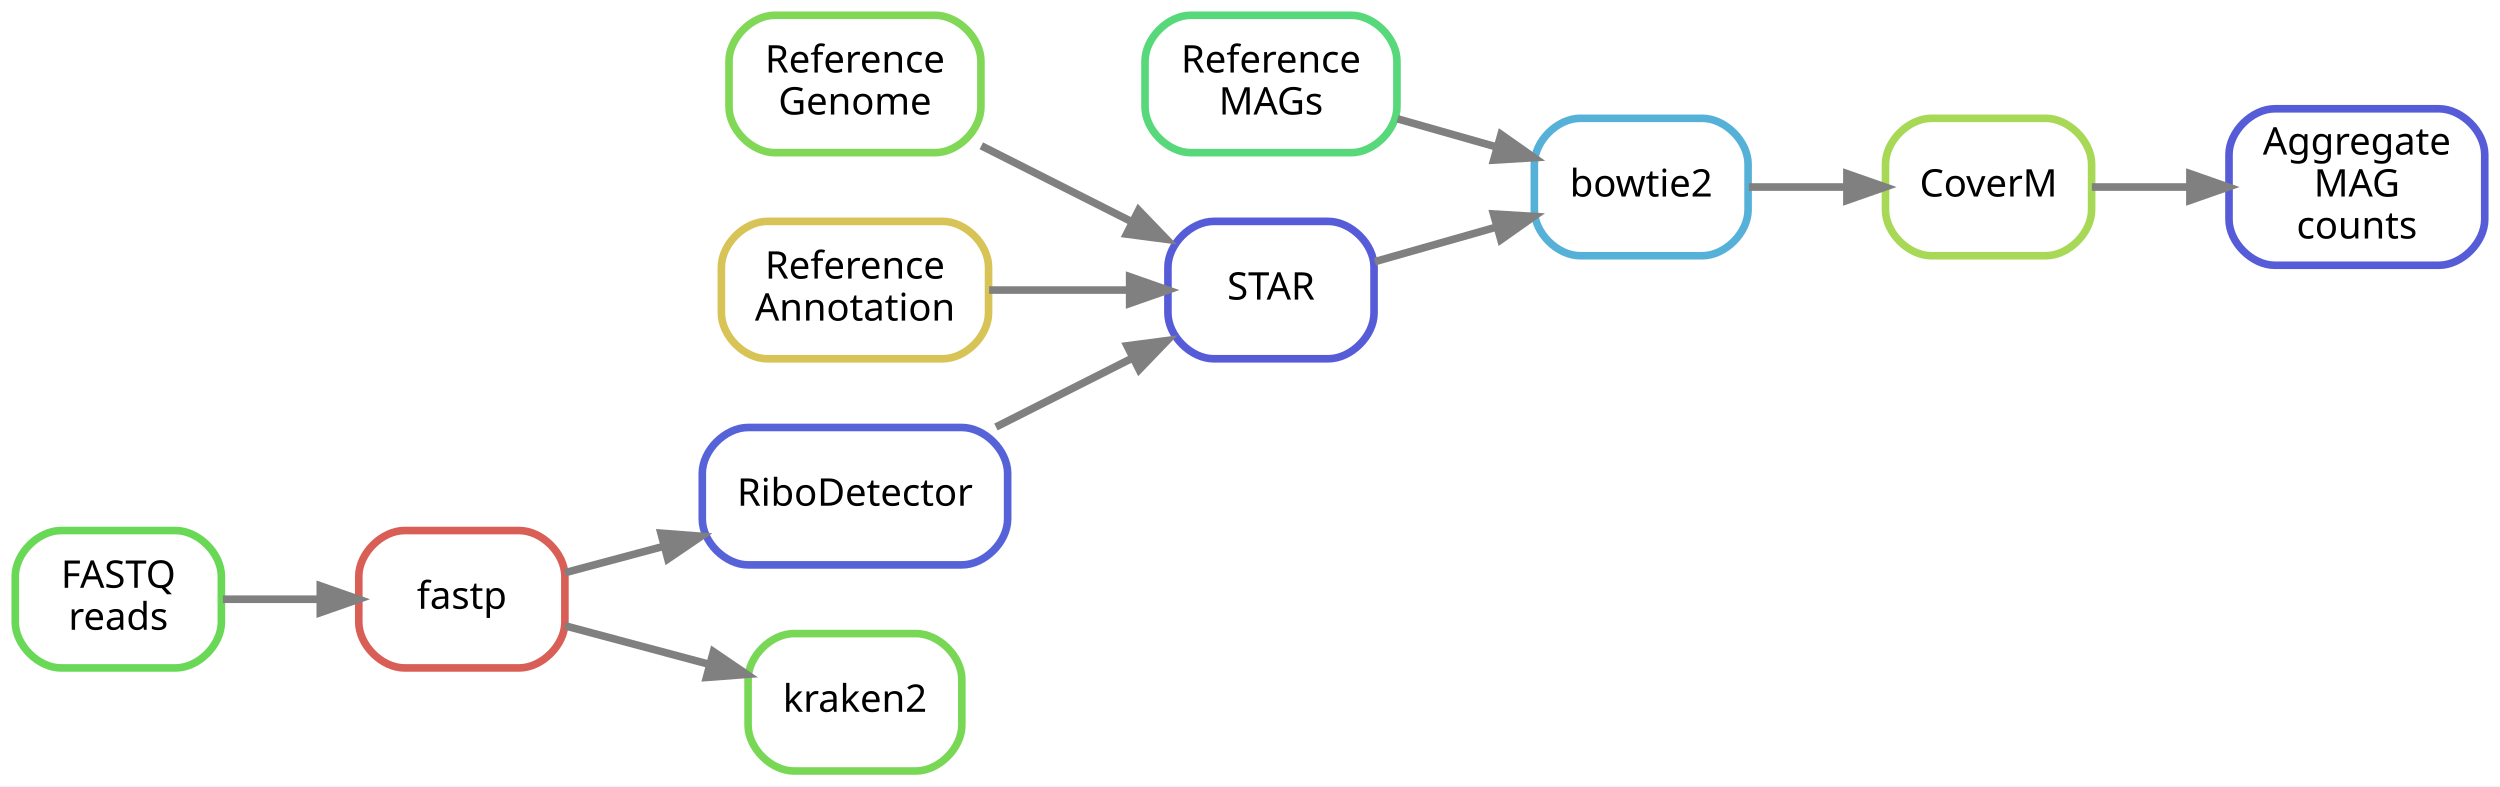
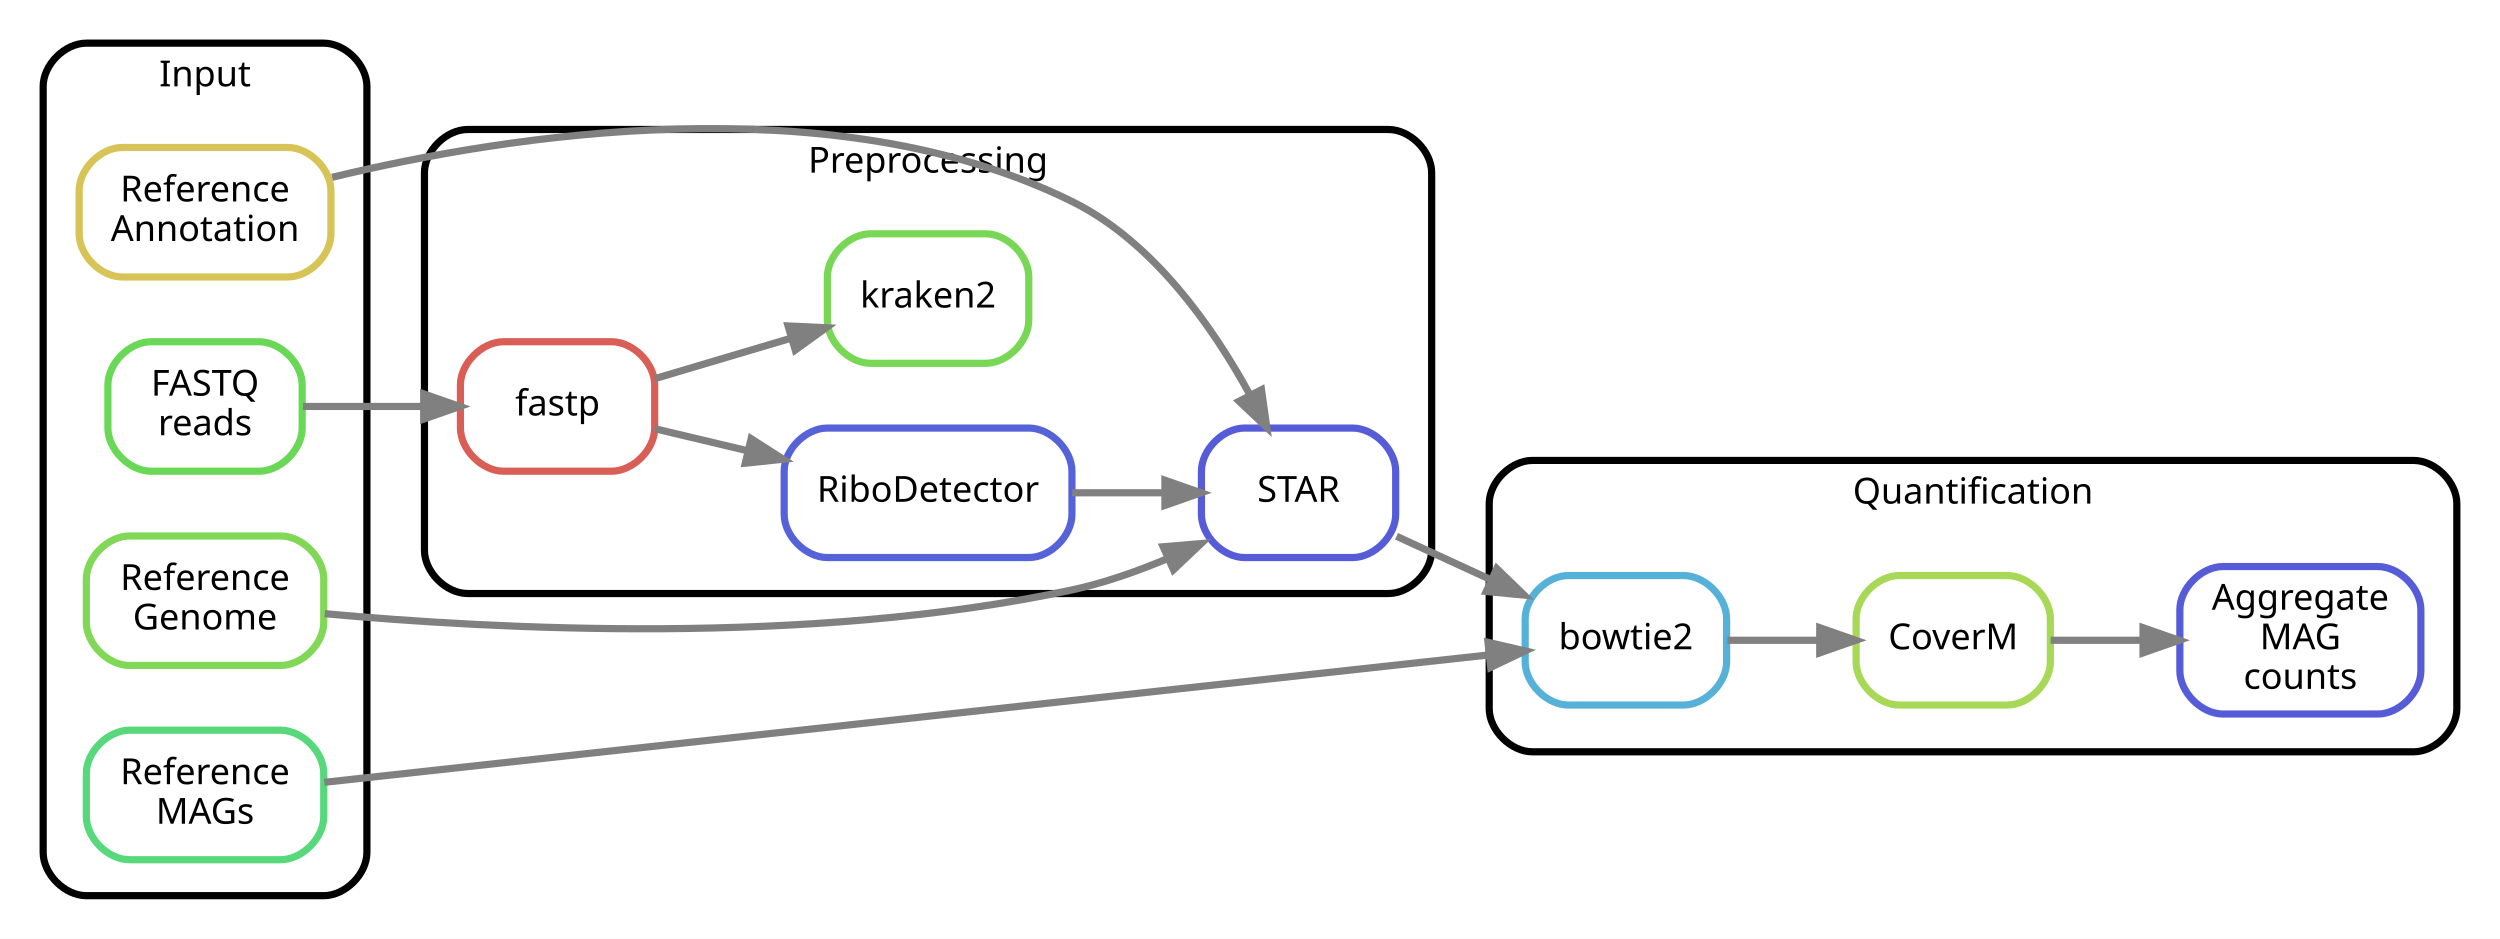
- <svg xmlns="http://www.w3.org/2000/svg" width="655pt" height="206pt" viewBox="0.00 0.00 655.00 206.00">
-   <g id="graph0" class="graph" transform="scale(1 1) rotate(0) translate(4 202)">
-     <polygon fill="white" stroke="transparent" points="-4,4 -4,-202 651,-202 651,4 -4,4" />
+ <svg xmlns="http://www.w3.org/2000/svg" width="695pt" height="261pt" viewBox="0.00 0.00 695.00 261.00">
+   <g id="graph0" class="graph" transform="scale(1 1) rotate(0) translate(4 257)">
+     <polygon fill="white" stroke="transparent" points="-4,4 -4,-257 691,-257 691,4 -4,4" />
+     <g id="clust1" class="cluster">
+       <path fill="white" stroke="black" stroke-width="2" d="M20,-8C20,-8 86,-8 86,-8 92,-8 98,-14 98,-20 98,-20 98,-233 98,-233 98,-239 92,-245 86,-245 86,-245 20,-245 20,-245 14,-245 8,-239 8,-233 8,-233 8,-20 8,-20 8,-14 14,-8 20,-8" />
+       <text text-anchor="middle" x="53" y="-233" font-family="sans" font-size="10.00">Input</text>
+     </g>
+     <g id="clust2" class="cluster">
+       <path fill="white" stroke="black" stroke-width="2" d="M126,-92C126,-92 382,-92 382,-92 388,-92 394,-98 394,-104 394,-104 394,-209 394,-209 394,-215 388,-221 382,-221 382,-221 126,-221 126,-221 120,-221 114,-215 114,-209 114,-209 114,-104 114,-104 114,-98 120,-92 126,-92" />
+       <text text-anchor="middle" x="254" y="-209" font-family="sans" font-size="10.00">Preprocessing</text>
+     </g>
+     <g id="clust3" class="cluster">
+       <path fill="white" stroke="black" stroke-width="2" d="M422,-48C422,-48 667,-48 667,-48 673,-48 679,-54 679,-60 679,-60 679,-117 679,-117 679,-123 673,-129 667,-129 667,-129 422,-129 422,-129 416,-129 410,-123 410,-117 410,-117 410,-60 410,-60 410,-54 416,-48 422,-48" />
+       <text text-anchor="middle" x="544.5" y="-117" font-family="sans" font-size="10.00">Quantification</text>
+     </g>
    <g id="node1" class="node">
-       <path fill="none" stroke="#d85e56" stroke-width="2" d="M132,-63C132,-63 102,-63 102,-63 96,-63 90,-57 90,-51 90,-51 90,-39 90,-39 90,-33 96,-27 102,-27 102,-27 132,-27 132,-27 138,-27 144,-33 144,-39 144,-39 144,-51 144,-51 144,-57 138,-63 132,-63" />
-       <text text-anchor="middle" x="117" y="-42.5" font-family="sans" font-size="10.00">fastp</text>
+       <path fill="none" stroke="#68d856" stroke-width="2" d="M68,-162C68,-162 38,-162 38,-162 32,-162 26,-156 26,-150 26,-150 26,-138 26,-138 26,-132 32,-126 38,-126 38,-126 68,-126 68,-126 74,-126 80,-132 80,-138 80,-138 80,-150 80,-150 80,-156 74,-162 68,-162" />
+       <text text-anchor="middle" x="53" y="-147" font-family="sans" font-size="10.00">FASTQ</text>
+       <text text-anchor="middle" x="53" y="-136" font-family="sans" font-size="10.00">reads</text>
+     </g>
+     <g id="node5" class="node">
+       <path fill="none" stroke="#d85e56" stroke-width="2" d="M166,-162C166,-162 136,-162 136,-162 130,-162 124,-156 124,-150 124,-150 124,-138 124,-138 124,-132 130,-126 136,-126 136,-126 166,-126 166,-126 172,-126 178,-132 178,-138 178,-138 178,-150 178,-150 178,-156 172,-162 166,-162" />
+       <text text-anchor="middle" x="151" y="-141.5" font-family="sans" font-size="10.00">fastp</text>
+     </g>
+     <g id="edge1" class="edge">
+       <path fill="none" stroke="grey" stroke-width="2" d="M80.23,-144C90.5,-144 102.45,-144 113.53,-144" />
+       <polygon fill="grey" stroke="grey" stroke-width="2" points="113.8,-147.5 123.8,-144 113.8,-140.5 113.8,-147.5" />
+     </g>
+     <g id="node2" class="node">
+       <path fill="none" stroke="#56d87b" stroke-width="2" d="M74,-54C74,-54 32,-54 32,-54 26,-54 20,-48 20,-42 20,-42 20,-30 20,-30 20,-24 26,-18 32,-18 32,-18 74,-18 74,-18 80,-18 86,-24 86,-30 86,-30 86,-42 86,-42 86,-48 80,-54 74,-54" />
+       <text text-anchor="middle" x="53" y="-39" font-family="sans" font-size="10.00">Reference</text>
+       <text text-anchor="middle" x="53" y="-28" font-family="sans" font-size="10.00">MAGs</text>
+     </g>
+     <g id="node9" class="node">
+       <path fill="none" stroke="#56b1d8" stroke-width="2" d="M464,-97C464,-97 432,-97 432,-97 426,-97 420,-91 420,-85 420,-85 420,-73 420,-73 420,-67 426,-61 432,-61 432,-61 464,-61 464,-61 470,-61 476,-67 476,-73 476,-73 476,-85 476,-85 476,-91 470,-97 464,-97" />
+       <text text-anchor="middle" x="448" y="-76.5" font-family="sans" font-size="10.00">bowtie2</text>
+     </g>
+     <g id="edge6" class="edge">
+       <path fill="none" stroke="grey" stroke-width="2" d="M86.16,-39.52C158.38,-47.42 333.11,-66.54 409.83,-74.93" />
+       <polygon fill="grey" stroke="grey" stroke-width="2" points="409.66,-78.44 419.98,-76.04 410.42,-71.48 409.66,-78.44" />
+     </g>
+     <g id="node3" class="node">
+       <path fill="none" stroke="#80d856" stroke-width="2" d="M74,-108C74,-108 32,-108 32,-108 26,-108 20,-102 20,-96 20,-96 20,-84 20,-84 20,-78 26,-72 32,-72 32,-72 74,-72 74,-72 80,-72 86,-78 86,-84 86,-84 86,-96 86,-96 86,-102 80,-108 74,-108" />
+       <text text-anchor="middle" x="53" y="-93" font-family="sans" font-size="10.00">Reference</text>
+       <text text-anchor="middle" x="53" y="-82" font-family="sans" font-size="10.00">Genome</text>
+     </g>
+     <g id="node8" class="node">
+       <path fill="none" stroke="#565bd8" stroke-width="2" d="M372,-138C372,-138 342,-138 342,-138 336,-138 330,-132 330,-126 330,-126 330,-114 330,-114 330,-108 336,-102 342,-102 342,-102 372,-102 372,-102 378,-102 384,-108 384,-114 384,-114 384,-126 384,-126 384,-132 378,-138 372,-138" />
+       <text text-anchor="middle" x="357" y="-117.5" font-family="sans" font-size="10.00">STAR</text>
+     </g>
+     <g id="edge5" class="edge">
+       <path fill="none" stroke="grey" stroke-width="2" d="M86.28,-86.4C132.79,-82.11 221.07,-77.33 294,-93 302.92,-94.92 312.15,-98.16 320.66,-101.75" />
+       <polygon fill="grey" stroke="grey" stroke-width="2" points="319.36,-105 329.92,-105.89 322.22,-98.61 319.36,-105" />
    </g>
    <g id="node4" class="node">
-       <path fill="none" stroke="#5663d8" stroke-width="2" d="M248,-90C248,-90 192,-90 192,-90 186,-90 180,-84 180,-78 180,-78 180,-66 180,-66 180,-60 186,-54 192,-54 192,-54 248,-54 248,-54 254,-54 260,-60 260,-66 260,-66 260,-78 260,-78 260,-84 254,-90 248,-90" />
-       <text text-anchor="middle" x="220" y="-69.5" font-family="sans" font-size="10.00">RiboDetector</text>
+       <path fill="none" stroke="#d8c356" stroke-width="2" d="M76,-216C76,-216 30,-216 30,-216 24,-216 18,-210 18,-204 18,-204 18,-192 18,-192 18,-186 24,-180 30,-180 30,-180 76,-180 76,-180 82,-180 88,-186 88,-192 88,-192 88,-204 88,-204 88,-210 82,-216 76,-216" />
+       <text text-anchor="middle" x="53" y="-201" font-family="sans" font-size="10.00">Reference</text>
+       <text text-anchor="middle" x="53" y="-190" font-family="sans" font-size="10.00">Annotation</text>
+     </g>
+     <g id="edge4" class="edge">
+       <path fill="none" stroke="grey" stroke-width="2" d="M88.33,-207.71C136.94,-219.48 227.31,-233.94 294,-201 316.55,-189.86 333.16,-166.16 343.48,-147.25" />
+       <polygon fill="grey" stroke="grey" stroke-width="2" points="346.69,-148.66 348.17,-138.17 340.47,-145.45 346.69,-148.66" />
+     </g>
+     <g id="node6" class="node">
+       <path fill="none" stroke="#5663d8" stroke-width="2" d="M282,-138C282,-138 226,-138 226,-138 220,-138 214,-132 214,-126 214,-126 214,-114 214,-114 214,-108 220,-102 226,-102 226,-102 282,-102 282,-102 288,-102 294,-108 294,-114 294,-114 294,-126 294,-126 294,-132 288,-138 282,-138" />
+       <text text-anchor="middle" x="254" y="-117.5" font-family="sans" font-size="10.00">RiboDetector</text>
    </g>
    <g id="edge3" class="edge">
-       <path fill="none" stroke="grey" stroke-width="2" d="M144.01,-51.95C151.99,-54.09 161.05,-56.51 170.05,-58.91" />
-       <polygon fill="grey" stroke="grey" stroke-width="2" points="169.17,-62.3 179.73,-61.5 170.97,-55.54 169.17,-62.3" />
+       <path fill="none" stroke="grey" stroke-width="2" d="M178.01,-137.82C185.91,-135.94 194.86,-133.81 203.76,-131.7" />
+       <polygon fill="grey" stroke="grey" stroke-width="2" points="204.81,-135.05 213.73,-129.33 203.19,-128.24 204.81,-135.05" />
+     </g>
+     <g id="node7" class="node">
+       <path fill="none" stroke="#78d856" stroke-width="2" d="M270,-192C270,-192 238,-192 238,-192 232,-192 226,-186 226,-180 226,-180 226,-168 226,-168 226,-162 232,-156 238,-156 238,-156 270,-156 270,-156 276,-156 282,-162 282,-168 282,-168 282,-180 282,-180 282,-186 276,-192 270,-192" />
+       <text text-anchor="middle" x="254" y="-171.5" font-family="sans" font-size="10.00">kraken2</text>
+     </g>
+     <g id="edge10" class="edge">
+       <path fill="none" stroke="grey" stroke-width="2" d="M178.01,-151.73C189.54,-155.15 203.32,-159.24 215.9,-162.98" />
+       <polygon fill="grey" stroke="grey" stroke-width="2" points="215.08,-166.39 225.67,-165.88 217.08,-159.68 215.08,-166.39" />
+     </g>
+     <g id="edge2" class="edge">
+       <path fill="none" stroke="grey" stroke-width="2" d="M294.05,-120C302.48,-120 311.36,-120 319.68,-120" />
+       <polygon fill="grey" stroke="grey" stroke-width="2" points="319.85,-123.5 329.85,-120 319.85,-116.5 319.85,-123.5" />
+     </g>
+     <g id="edge7" class="edge">
+       <path fill="none" stroke="grey" stroke-width="2" d="M384.22,-107.92C392.43,-104.14 401.64,-99.89 410.43,-95.85" />
+       <polygon fill="grey" stroke="grey" stroke-width="2" points="412.11,-98.93 419.73,-91.56 409.18,-92.57 412.11,-98.93" />
+     </g>
+     <g id="node10" class="node">
+       <path fill="none" stroke="#a7d856" stroke-width="2" d="M554,-97C554,-97 524,-97 524,-97 518,-97 512,-91 512,-85 512,-85 512,-73 512,-73 512,-67 518,-61 524,-61 524,-61 554,-61 554,-61 560,-61 566,-67 566,-73 566,-73 566,-85 566,-85 566,-91 560,-97 554,-97" />
+       <text text-anchor="middle" x="539" y="-76.5" font-family="sans" font-size="10.00">CoverM</text>
+     </g>
+     <g id="edge8" class="edge">
+       <path fill="none" stroke="grey" stroke-width="2" d="M476.19,-79C484.25,-79 493.22,-79 501.77,-79" />
+       <polygon fill="grey" stroke="grey" stroke-width="2" points="501.89,-82.5 511.89,-79 501.89,-75.5 501.89,-82.5" />
    </g>
    <g id="node11" class="node">
-       <path fill="none" stroke="#78d856" stroke-width="2" d="M236,-36C236,-36 204,-36 204,-36 198,-36 192,-30 192,-24 192,-24 192,-12 192,-12 192,-6 198,0 204,0 204,0 236,0 236,0 242,0 248,-6 248,-12 248,-12 248,-24 248,-24 248,-30 242,-36 236,-36" />
-       <text text-anchor="middle" x="220" y="-15.5" font-family="sans" font-size="10.00">kraken2</text>
-     </g>
-     <g id="edge10" class="edge">
-       <path fill="none" stroke="grey" stroke-width="2" d="M144.01,-38.05C155.54,-34.96 169.32,-31.28 181.9,-27.92" />
-       <polygon fill="grey" stroke="grey" stroke-width="2" points="182.91,-31.27 191.67,-25.31 181.1,-24.51 182.91,-31.27" />
-     </g>
-     <g id="node2" class="node">
-       <path fill="none" stroke="#68d856" stroke-width="2" d="M42,-63C42,-63 12,-63 12,-63 6,-63 0,-57 0,-51 0,-51 0,-39 0,-39 0,-33 6,-27 12,-27 12,-27 42,-27 42,-27 48,-27 54,-33 54,-39 54,-39 54,-51 54,-51 54,-57 48,-63 42,-63" />
-       <text text-anchor="middle" x="27" y="-48" font-family="sans" font-size="10.00">FASTQ</text>
-       <text text-anchor="middle" x="27" y="-37" font-family="sans" font-size="10.00">reads</text>
-     </g>
-     <g id="edge1" class="edge">
-       <path fill="none" stroke="grey" stroke-width="2" d="M54.4,-45C62.39,-45 71.31,-45 79.82,-45" />
-       <polygon fill="grey" stroke="grey" stroke-width="2" points="79.92,-48.5 89.92,-45 79.92,-41.5 79.92,-48.5" />
-     </g>
-     <g id="node3" class="node">
-       <path fill="none" stroke="#565bd8" stroke-width="2" d="M344,-144C344,-144 314,-144 314,-144 308,-144 302,-138 302,-132 302,-132 302,-120 302,-120 302,-114 308,-108 314,-108 314,-108 344,-108 344,-108 350,-108 356,-114 356,-120 356,-120 356,-132 356,-132 356,-138 350,-144 344,-144" />
-       <text text-anchor="middle" x="329" y="-123.5" font-family="sans" font-size="10.00">STAR</text>
-     </g>
-     <g id="node7" class="node">
-       <path fill="none" stroke="#56b1d8" stroke-width="2" d="M442,-171C442,-171 410,-171 410,-171 404,-171 398,-165 398,-159 398,-159 398,-147 398,-147 398,-141 404,-135 410,-135 410,-135 442,-135 442,-135 448,-135 454,-141 454,-147 454,-147 454,-159 454,-159 454,-165 448,-171 442,-171" />
-       <text text-anchor="middle" x="426" y="-150.5" font-family="sans" font-size="10.00">bowtie2</text>
-     </g>
-     <g id="edge7" class="edge">
-       <path fill="none" stroke="grey" stroke-width="2" d="M356.21,-133.45C366.03,-136.24 377.39,-139.47 388,-142.49" />
-       <polygon fill="grey" stroke="grey" stroke-width="2" points="387.31,-145.93 397.88,-145.29 389.22,-139.19 387.31,-145.93" />
-     </g>
-     <g id="edge2" class="edge">
-       <path fill="none" stroke="grey" stroke-width="2" d="M256.93,-90.13C268.41,-95.92 281.1,-102.33 292.54,-108.11" />
-       <polygon fill="grey" stroke="grey" stroke-width="2" points="291.3,-111.4 301.81,-112.78 294.46,-105.15 291.3,-111.4" />
-     </g>
-     <g id="node5" class="node">
-       <path fill="none" stroke="#80d856" stroke-width="2" d="M241,-198C241,-198 199,-198 199,-198 193,-198 187,-192 187,-186 187,-186 187,-174 187,-174 187,-168 193,-162 199,-162 199,-162 241,-162 241,-162 247,-162 253,-168 253,-174 253,-174 253,-186 253,-186 253,-192 247,-198 241,-198" />
-       <text text-anchor="middle" x="220" y="-183" font-family="sans" font-size="10.00">Reference</text>
-       <text text-anchor="middle" x="220" y="-172" font-family="sans" font-size="10.00">Genome</text>
-     </g>
-     <g id="edge5" class="edge">
-       <path fill="none" stroke="grey" stroke-width="2" d="M253.1,-163.8C265.59,-157.5 279.93,-150.26 292.7,-143.81" />
-       <polygon fill="grey" stroke="grey" stroke-width="2" points="294.32,-146.92 301.67,-139.29 291.17,-140.67 294.32,-146.92" />
-     </g>
-     <g id="node6" class="node">
-       <path fill="none" stroke="#d8c356" stroke-width="2" d="M243,-144C243,-144 197,-144 197,-144 191,-144 185,-138 185,-132 185,-132 185,-120 185,-120 185,-114 191,-108 197,-108 197,-108 243,-108 243,-108 249,-108 255,-114 255,-120 255,-120 255,-132 255,-132 255,-138 249,-144 243,-144" />
-       <text text-anchor="middle" x="220" y="-129" font-family="sans" font-size="10.00">Reference</text>
-       <text text-anchor="middle" x="220" y="-118" font-family="sans" font-size="10.00">Annotation</text>
-     </g>
-     <g id="edge4" class="edge">
-       <path fill="none" stroke="grey" stroke-width="2" d="M255.15,-126C266.88,-126 280.05,-126 291.93,-126" />
-       <polygon fill="grey" stroke="grey" stroke-width="2" points="291.97,-129.5 301.97,-126 291.97,-122.5 291.97,-129.5" />
-     </g>
-     <g id="node9" class="node">
-       <path fill="none" stroke="#a7d856" stroke-width="2" d="M532,-171C532,-171 502,-171 502,-171 496,-171 490,-165 490,-159 490,-159 490,-147 490,-147 490,-141 496,-135 502,-135 502,-135 532,-135 532,-135 538,-135 544,-141 544,-147 544,-147 544,-159 544,-159 544,-165 538,-171 532,-171" />
-       <text text-anchor="middle" x="517" y="-150.5" font-family="sans" font-size="10.00">CoverM</text>
-     </g>
-     <g id="edge8" class="edge">
-       <path fill="none" stroke="grey" stroke-width="2" d="M454.19,-153C462.25,-153 471.22,-153 479.77,-153" />
-       <polygon fill="grey" stroke="grey" stroke-width="2" points="479.89,-156.5 489.89,-153 479.89,-149.5 479.89,-156.5" />
-     </g>
-     <g id="node8" class="node">
-       <path fill="none" stroke="#56d87b" stroke-width="2" d="M350,-198C350,-198 308,-198 308,-198 302,-198 296,-192 296,-186 296,-186 296,-174 296,-174 296,-168 302,-162 308,-162 308,-162 350,-162 350,-162 356,-162 362,-168 362,-174 362,-174 362,-186 362,-186 362,-192 356,-198 350,-198" />
-       <text text-anchor="middle" x="329" y="-183" font-family="sans" font-size="10.00">Reference</text>
-       <text text-anchor="middle" x="329" y="-172" font-family="sans" font-size="10.00">MAGs</text>
-     </g>
-     <g id="edge6" class="edge">
-       <path fill="none" stroke="grey" stroke-width="2" d="M362.16,-170.86C370.52,-168.48 379.59,-165.91 388.16,-163.47" />
-       <polygon fill="grey" stroke="grey" stroke-width="2" points="389.27,-166.79 397.94,-160.69 387.36,-160.06 389.27,-166.79" />
-     </g>
-     <g id="node10" class="node">
-       <path fill="none" stroke="#565bd8" stroke-width="2" d="M635,-173.5C635,-173.5 592,-173.5 592,-173.5 586,-173.5 580,-167.5 580,-161.5 580,-161.5 580,-144.5 580,-144.5 580,-138.5 586,-132.5 592,-132.5 592,-132.5 635,-132.5 635,-132.5 641,-132.5 647,-138.5 647,-144.5 647,-144.5 647,-161.5 647,-161.5 647,-167.5 641,-173.5 635,-173.5" />
-       <text text-anchor="middle" x="613.5" y="-161.5" font-family="sans" font-size="10.00">Aggregate</text>
-       <text text-anchor="middle" x="613.5" y="-150.5" font-family="sans" font-size="10.00">MAG</text>
-       <text text-anchor="middle" x="613.5" y="-139.5" font-family="sans" font-size="10.00">counts</text>
+       <path fill="none" stroke="#565bd8" stroke-width="2" d="M657,-99.5C657,-99.5 614,-99.5 614,-99.5 608,-99.5 602,-93.5 602,-87.5 602,-87.5 602,-70.5 602,-70.5 602,-64.5 608,-58.5 614,-58.5 614,-58.5 657,-58.5 657,-58.5 663,-58.5 669,-64.5 669,-70.5 669,-70.5 669,-87.5 669,-87.5 669,-93.5 663,-99.5 657,-99.5" />
+       <text text-anchor="middle" x="635.5" y="-87.5" font-family="sans" font-size="10.00">Aggregate</text>
+       <text text-anchor="middle" x="635.5" y="-76.5" font-family="sans" font-size="10.00">MAG</text>
+       <text text-anchor="middle" x="635.5" y="-65.5" font-family="sans" font-size="10.00">counts</text>
    </g>
    <g id="edge9" class="edge">
-       <path fill="none" stroke="grey" stroke-width="2" d="M544.07,-153C552,-153 560.94,-153 569.67,-153" />
-       <polygon fill="grey" stroke="grey" stroke-width="2" points="569.76,-156.5 579.76,-153 569.76,-149.5 569.76,-156.5" />
+       <path fill="none" stroke="grey" stroke-width="2" d="M566.07,-79C574,-79 582.94,-79 591.67,-79" />
+       <polygon fill="grey" stroke="grey" stroke-width="2" points="591.76,-82.5 601.76,-79 591.76,-75.5 591.76,-82.5" />
    </g>
  </g>
</svg>
